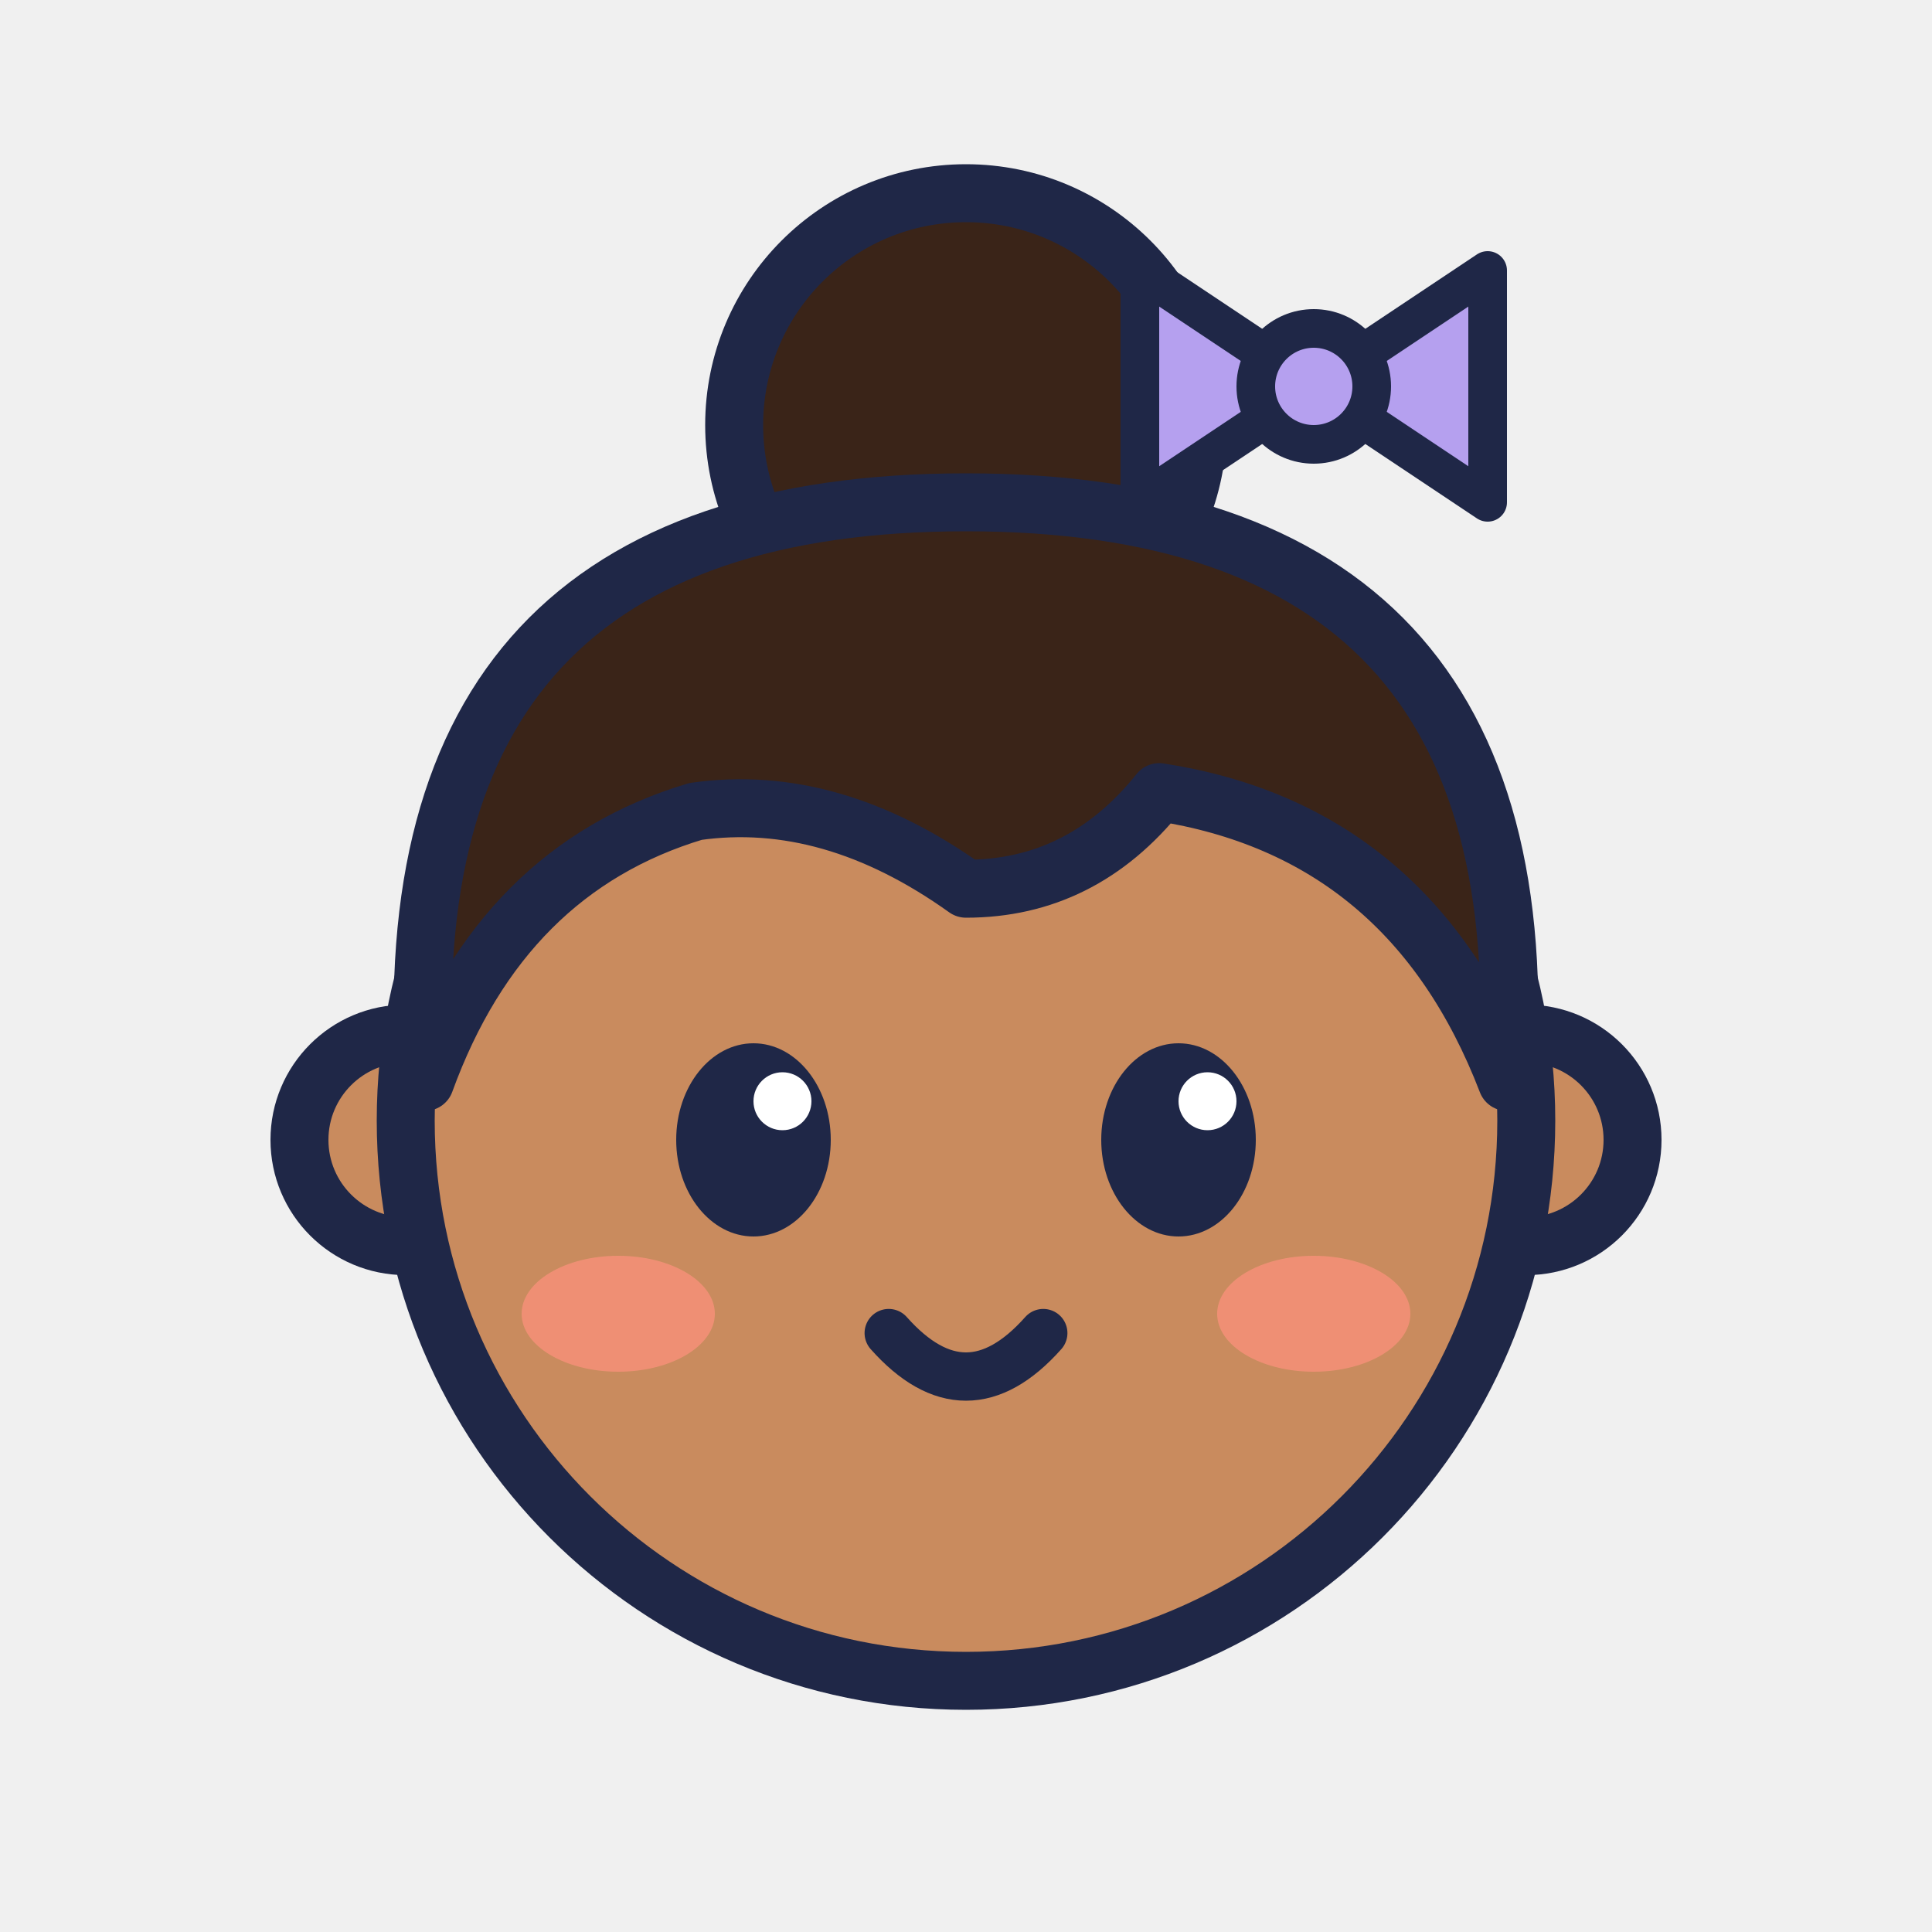
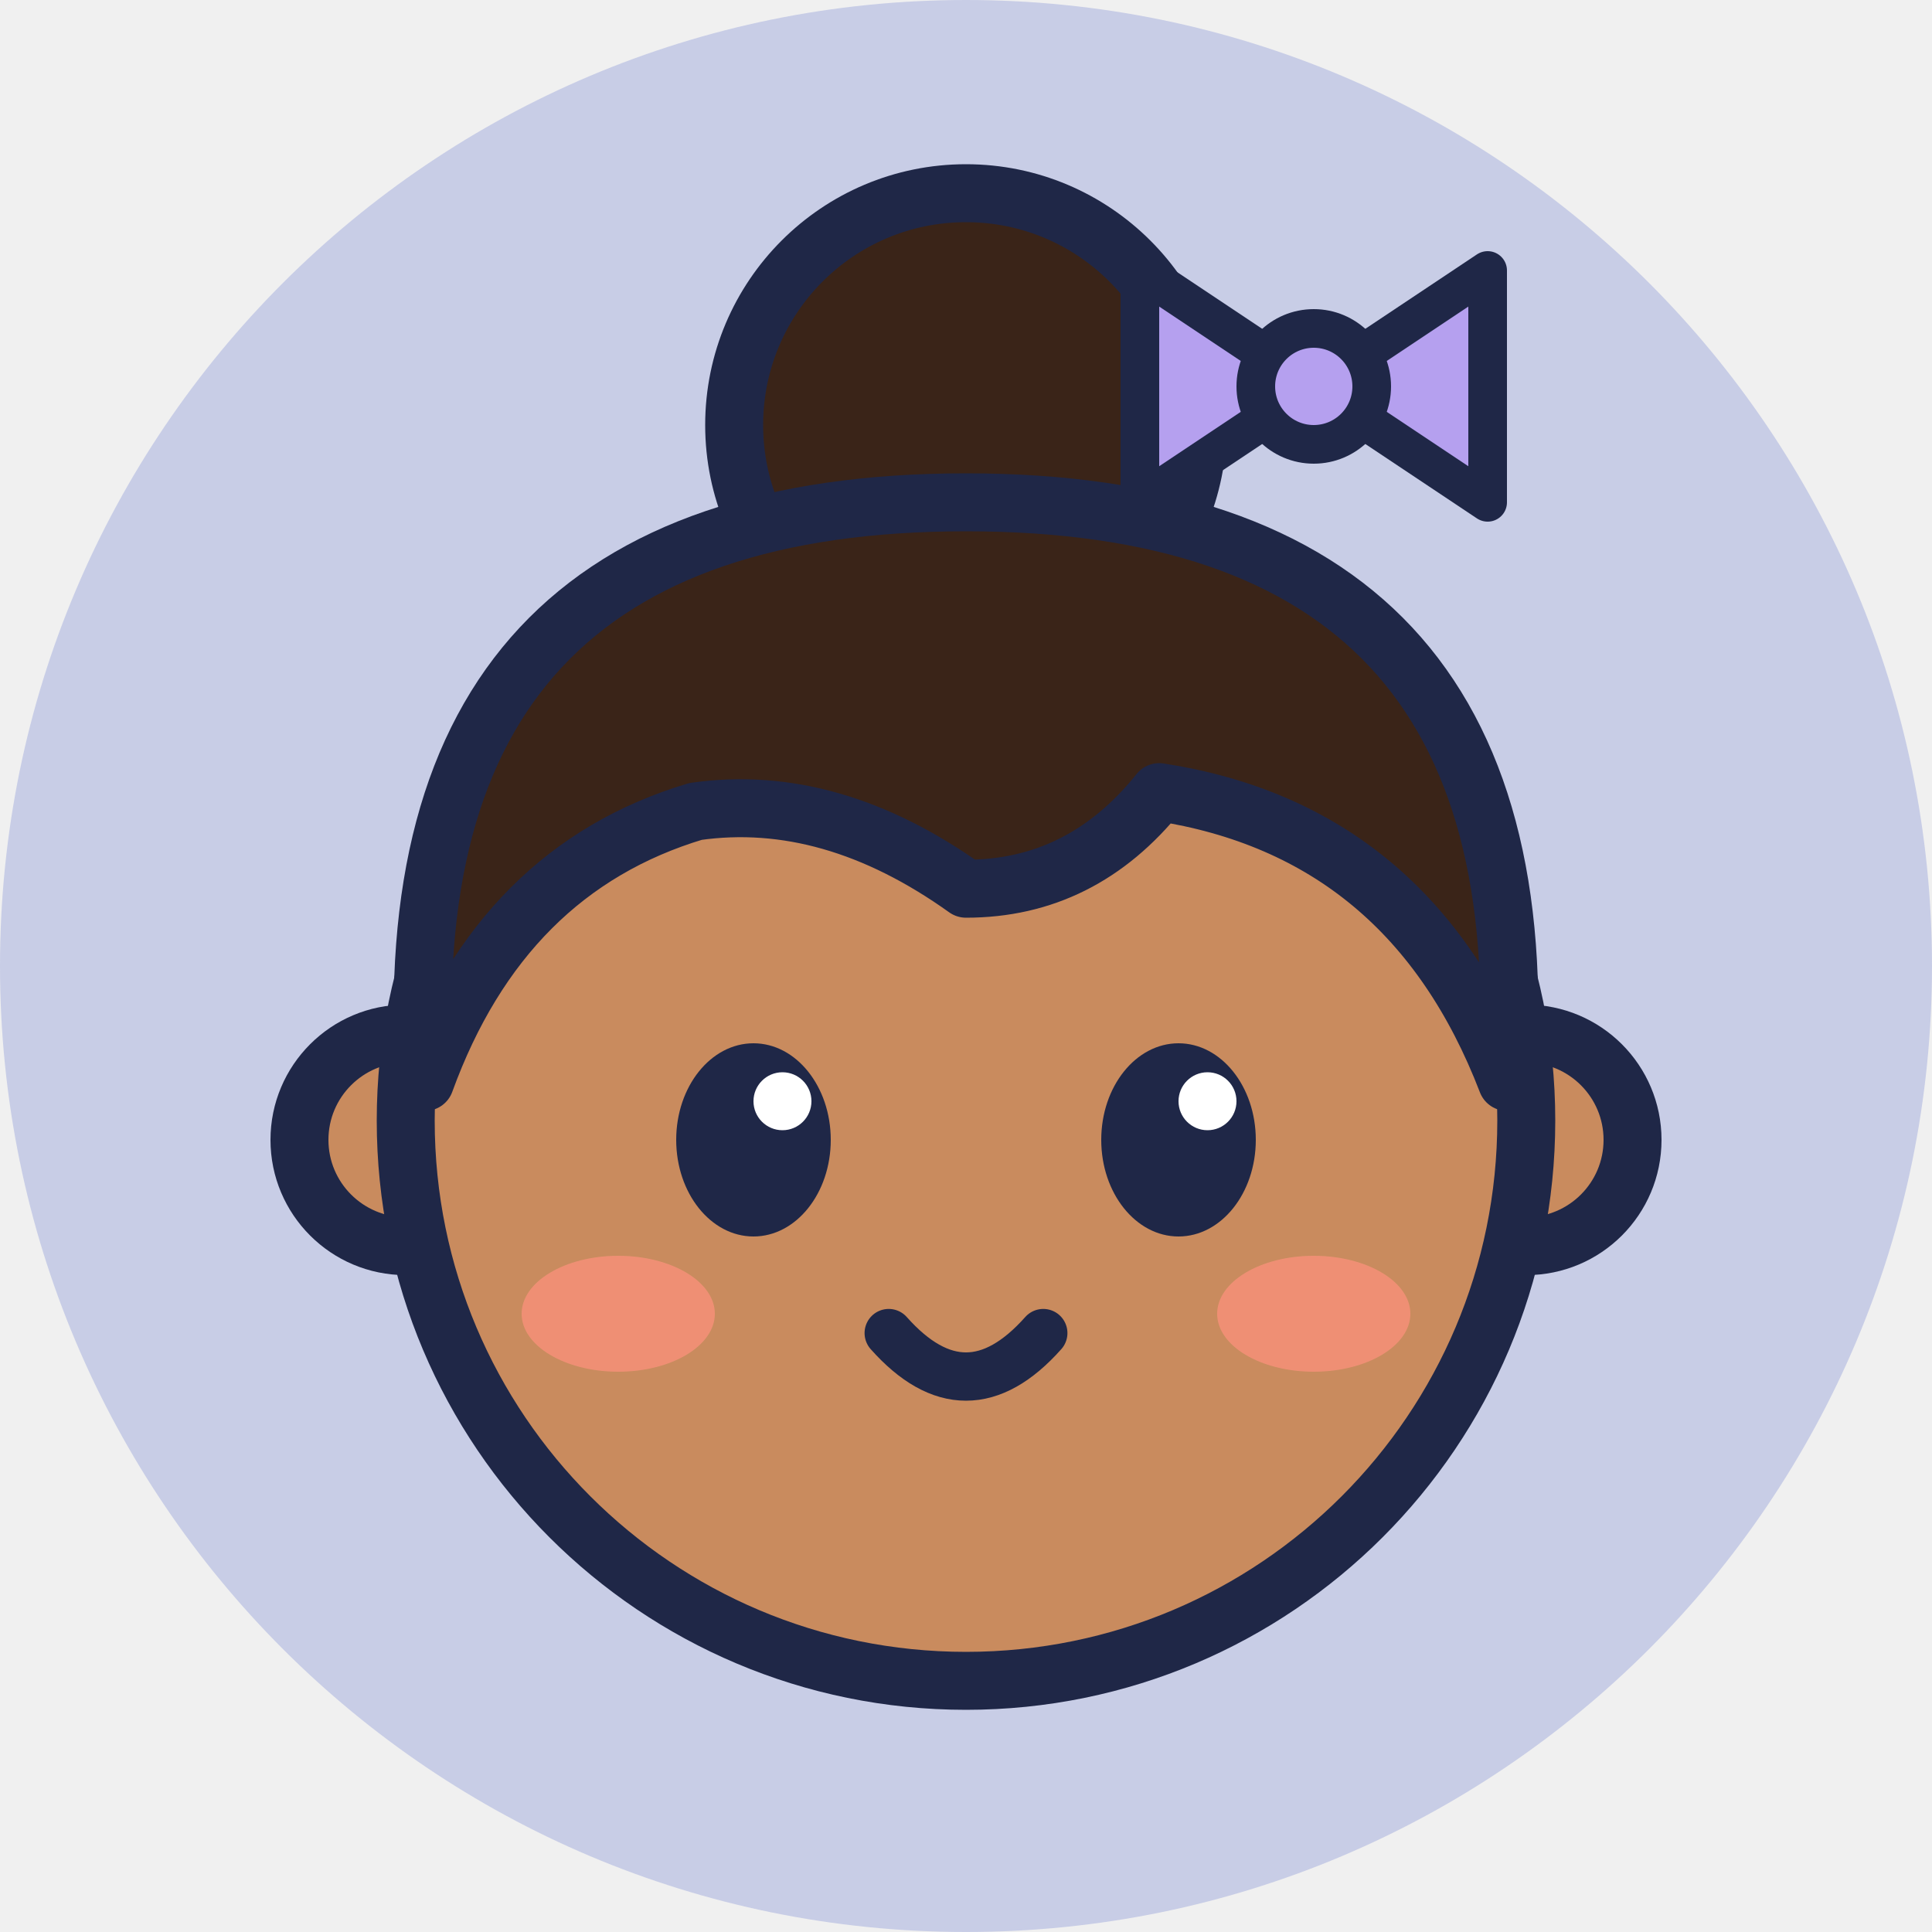
<svg xmlns="http://www.w3.org/2000/svg" width="200" height="200" viewBox="0 0 200 200">
+   <circle cx="100" cy="100" r="100" fill="#C8CDE6" />
  <circle cx="100" cy="44" r="24" fill="#3A2418" stroke="#1F2747" stroke-width="6" />
  <circle cx="42" cy="118" r="11" fill="#C98B5E" stroke="#1F2747" stroke-width="6" />
  <circle cx="158" cy="118" r="11" fill="#C98B5E" stroke="#1F2747" stroke-width="6" />
  <circle cx="100" cy="116" r="58" fill="#C98B5E" stroke="#1F2747" stroke-width="6" />
  <path d="M44 112 Q40 52 100 52 Q160 52 156 112 Q146 86 120 82 Q112 92 100 92 Q86 82 72 84 Q52 90 44 112 Z" fill="#3A2418" stroke="#1F2747" stroke-width="6" stroke-linejoin="round" />
  <path d="M136 40 L118 28 L118 52 Z M136 40 L154 28 L154 52 Z" fill="#B5A0EF" stroke="#1F2747" stroke-width="4" stroke-linejoin="round" />
  <circle cx="136" cy="40" r="6" fill="#B5A0EF" stroke="#1F2747" stroke-width="4" />
  <ellipse cx="78" cy="118" rx="8" ry="10" fill="#1F2747" />
  <ellipse cx="122" cy="118" rx="8" ry="10" fill="#1F2747" />
  <circle cx="81" cy="114" r="3" fill="#FFFFFF" />
  <circle cx="125" cy="114" r="3" fill="#FFFFFF" />
  <ellipse cx="64" cy="136" rx="10" ry="6" fill="#FF927E" opacity="0.7" />
  <ellipse cx="136" cy="136" rx="10" ry="6" fill="#FF927E" opacity="0.7" />
  <path d="M92 138 Q100 147 108 138" fill="none" stroke="#1F2747" stroke-width="5" stroke-linecap="round" />
</svg>
